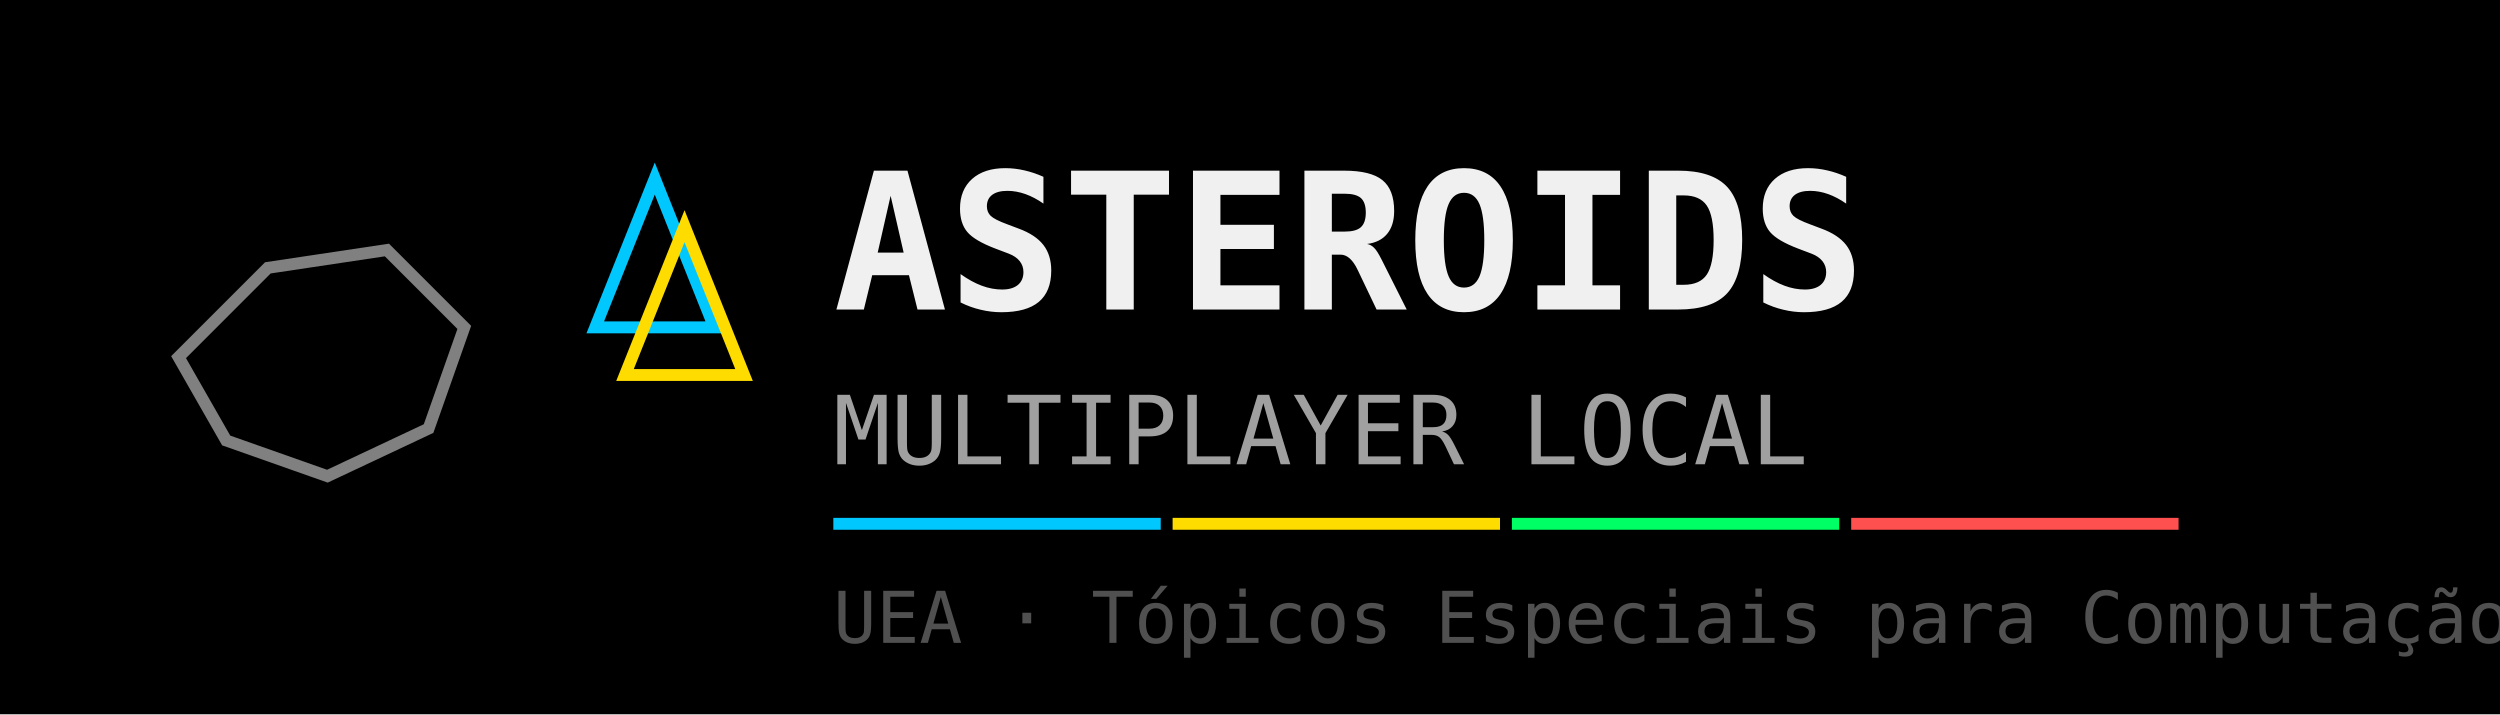
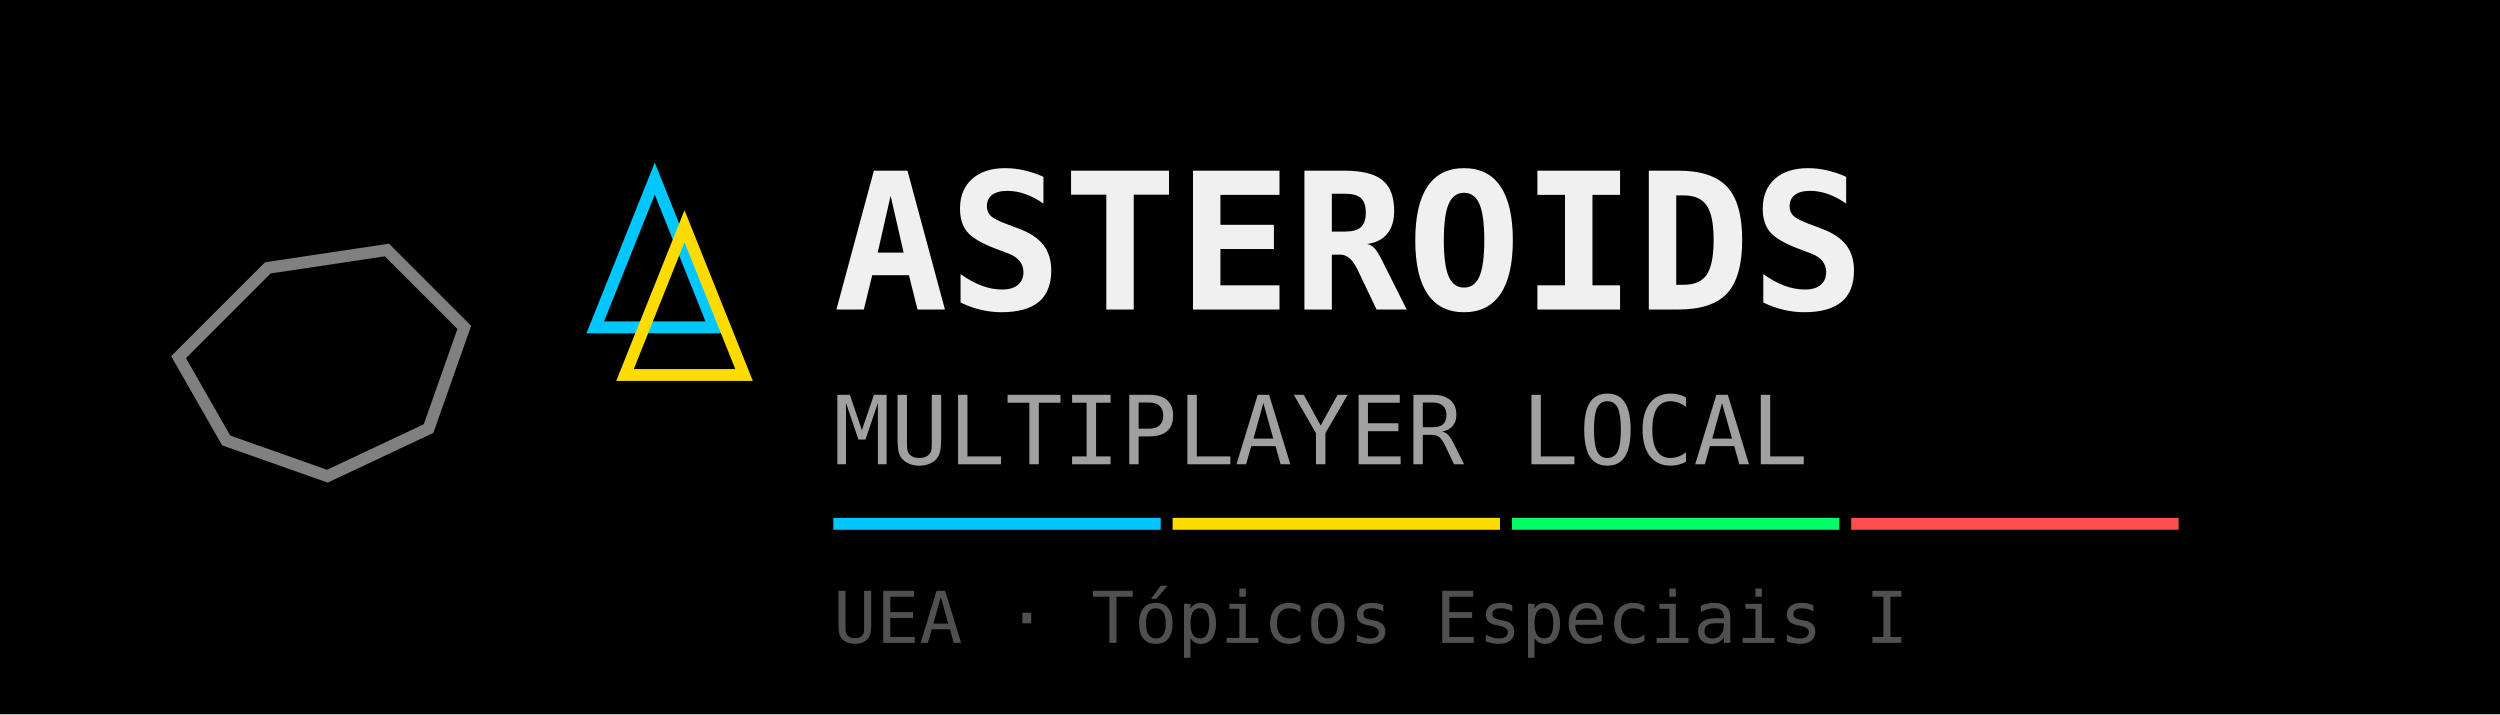
<svg xmlns="http://www.w3.org/2000/svg" width="420" height="120" viewBox="0 0 420 120">
  <rect width="420" height="120" fill="#000" />
  <polygon points="30,60 45,45 65,42 78,55 72,72 55,80 38,74" fill="none" stroke="#808080" stroke-width="2" />
  <polygon points="110,30 100,55 120,55" fill="none" stroke="#00C8FF" stroke-width="2" />
  <polygon points="115,38 105,63 125,63" fill="none" stroke="#FFDC00" stroke-width="2" />
  <text x="140" y="52" font-family="Consolas,monospace" font-size="32" font-weight="bold" fill="#F0F0F0">ASTEROIDS</text>
  <text x="140" y="78" font-family="Consolas,monospace" font-size="16" fill="#A0A0A0">MULTIPLAYER LOCAL</text>
  <line x1="140" y1="88" x2="195" y2="88" stroke="#00C8FF" stroke-width="2" />
  <line x1="197" y1="88" x2="252" y2="88" stroke="#FFDC00" stroke-width="2" />
  <line x1="254" y1="88" x2="309" y2="88" stroke="#00FF64" stroke-width="2" />
  <line x1="311" y1="88" x2="366" y2="88" stroke="#FF5050" stroke-width="2" />
-   <text x="140" y="108" font-family="Consolas,monospace" font-size="12" fill="#505050">UEA · Tópicos Especiais para Computação I</text>
+   <text x="140" y="108" font-family="Consolas,monospace" font-size="12" fill="#505050">UEA · Tópicos Especiais I</text>
</svg>
